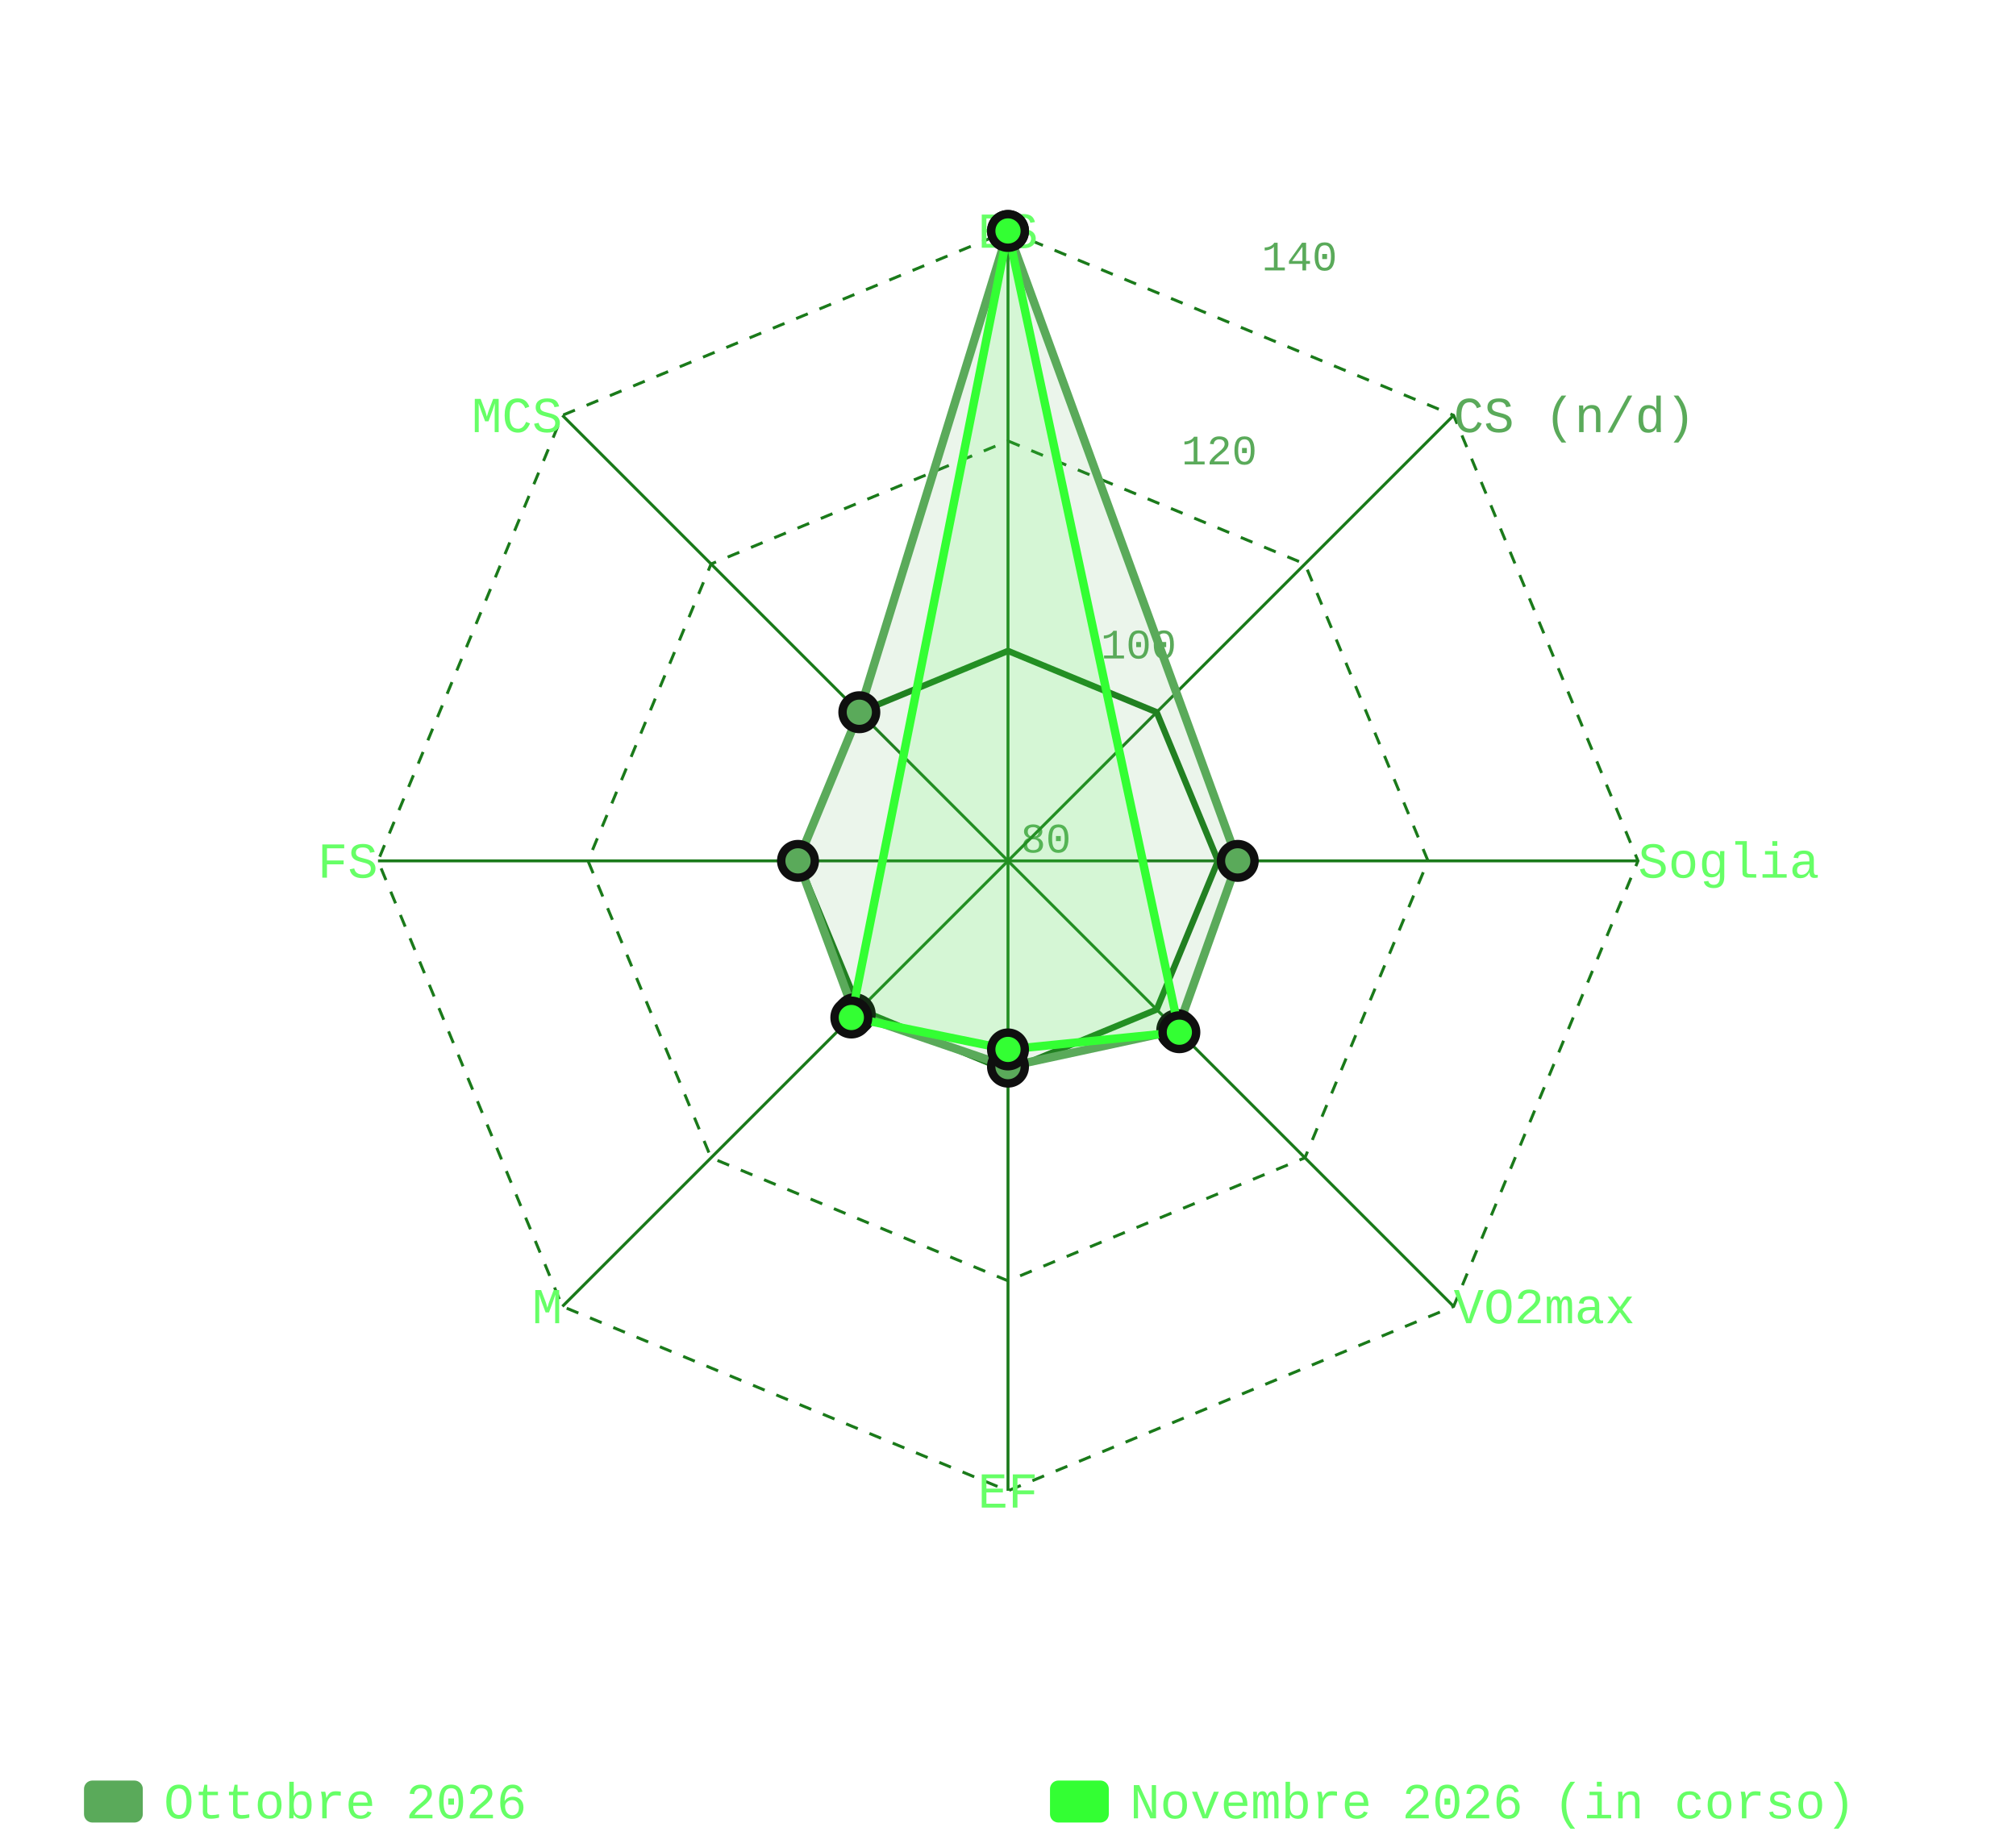
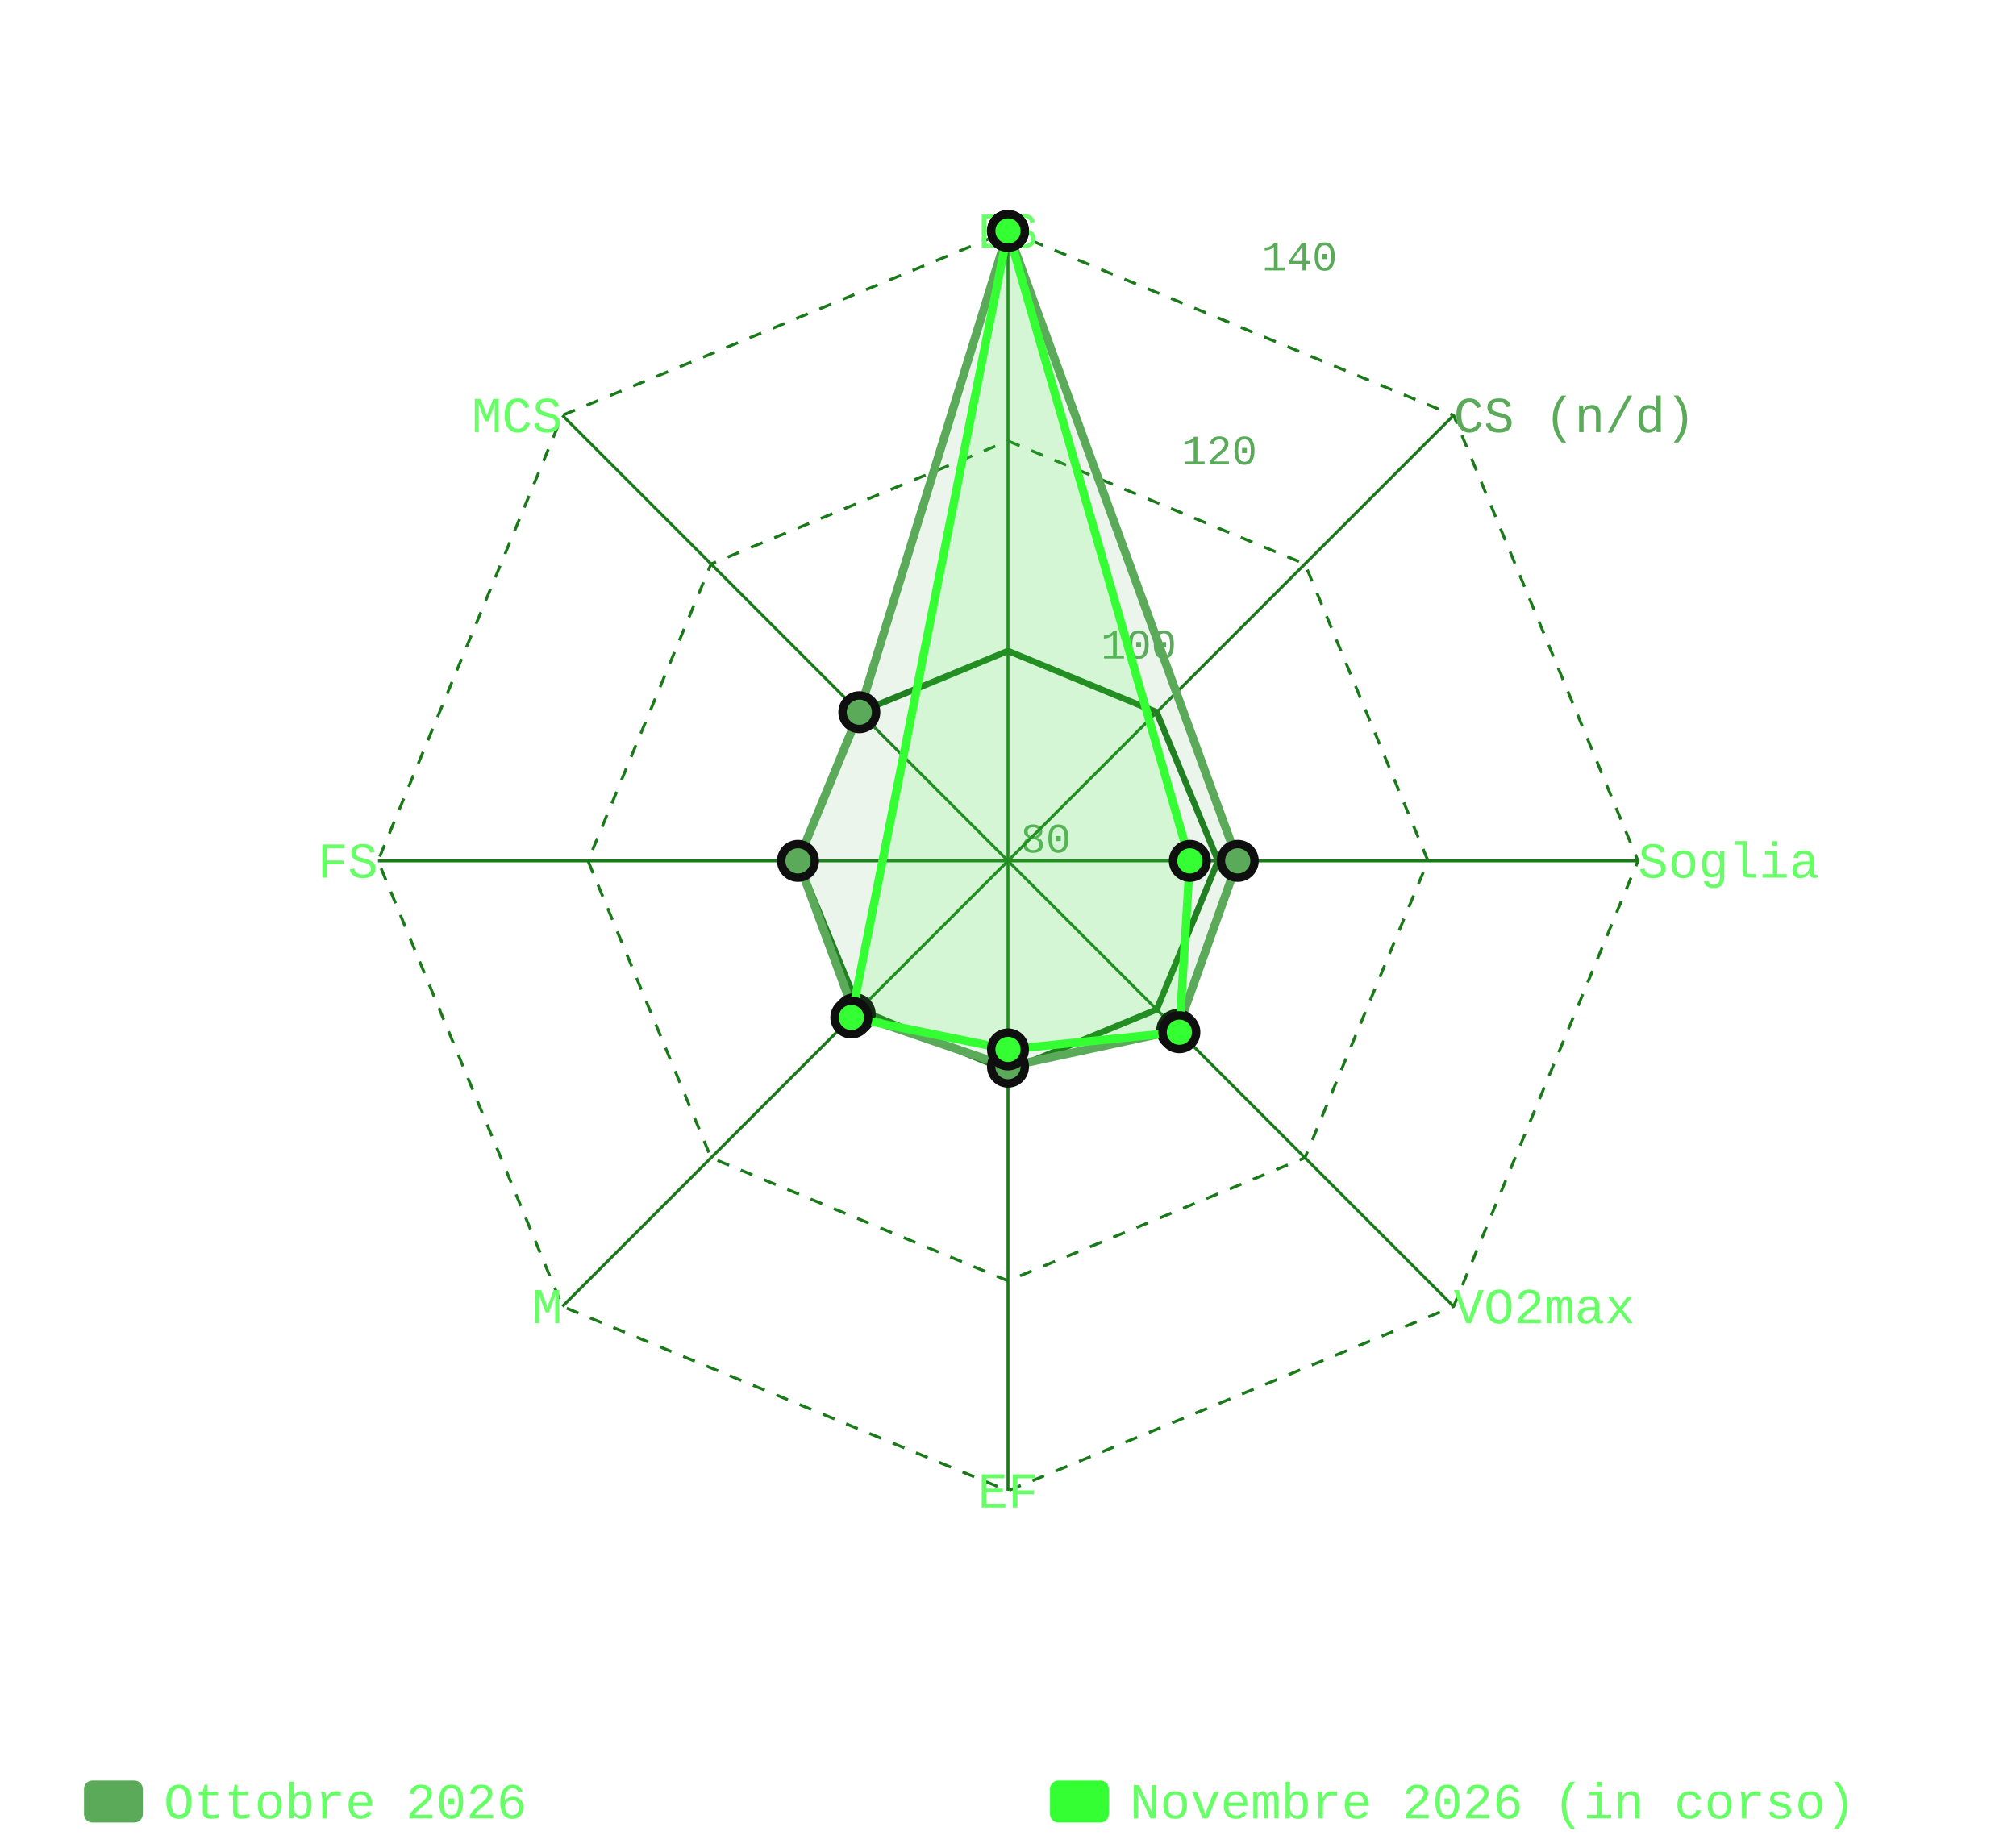
<svg xmlns="http://www.w3.org/2000/svg" viewBox="0 0 480 440" class="w-full h-auto" style="max-width:520px" role="img" aria-label="Profilo del runner, indice 100 = primo mese">
  <polygon points="240.0,205.0 240.0,205.0 240.0,205.0 240.0,205.0 240.0,205.0 240.0,205.0 240.0,205.0 240.0,205.0" fill="none" stroke="#1a7a1a" stroke-width="0.7" stroke-dasharray="3,3" />
  <text x="243.0" y="203.0" fill="#5aaa5a" font-family="Courier New" font-size="10">80</text>
  <polygon points="240.0,155.0 275.4,169.6 290.0,205.0 275.4,240.4 240.0,255.0 204.6,240.4 190.0,205.0 204.6,169.6" fill="none" stroke="#1a7a1a" stroke-width="1.5" />
  <text x="262.1" y="156.8" fill="#5aaa5a" font-family="Courier New" font-size="10">100</text>
  <polygon points="240.0,105.0 310.7,134.3 340.0,205.0 310.7,275.7 240.0,305.0 169.3,275.7 140.0,205.0 169.3,134.3" fill="none" stroke="#1a7a1a" stroke-width="0.7" stroke-dasharray="3,3" />
  <text x="281.3" y="110.6" fill="#5aaa5a" font-family="Courier New" font-size="10">120</text>
  <polygon points="240.0,55.0 346.1,98.9 390.0,205.0 346.1,311.1 240.0,355.0 133.9,311.1 90.0,205.0 133.9,98.9" fill="none" stroke="#1a7a1a" stroke-width="0.7" stroke-dasharray="3,3" />
  <text x="300.4" y="64.4" fill="#5aaa5a" font-family="Courier New" font-size="10">140</text>
  <line x1="240" y1="205" x2="240.0" y2="55.0" stroke="#1a7a1a" stroke-width="0.7" />
  <text x="240.0" y="59.0" text-anchor="middle" fill="#66ff66" font-family="Courier New" font-size="12">ES</text>
  <line x1="240" y1="205" x2="346.1" y2="98.9" stroke="#1a7a1a" stroke-width="0.7" />
  <text x="346.1" y="102.9" text-anchor="start" fill="#5aaa5a" font-family="Courier New" font-size="12">CS (n/d)</text>
  <line x1="240" y1="205" x2="390.0" y2="205.0" stroke="#1a7a1a" stroke-width="0.7" />
  <text x="390.0" y="209.0" text-anchor="start" fill="#66ff66" font-family="Courier New" font-size="12">Soglia</text>
  <line x1="240" y1="205" x2="346.1" y2="311.1" stroke="#1a7a1a" stroke-width="0.7" />
  <text x="346.1" y="315.1" text-anchor="start" fill="#66ff66" font-family="Courier New" font-size="12">VO2max</text>
  <line x1="240" y1="205" x2="240.0" y2="355.0" stroke="#1a7a1a" stroke-width="0.7" />
  <text x="240.0" y="359.0" text-anchor="middle" fill="#66ff66" font-family="Courier New" font-size="12">EF</text>
  <line x1="240" y1="205" x2="133.9" y2="311.1" stroke="#1a7a1a" stroke-width="0.7" />
  <text x="133.9" y="315.1" text-anchor="end" fill="#66ff66" font-family="Courier New" font-size="12">M</text>
  <line x1="240" y1="205" x2="90.0" y2="205.0" stroke="#1a7a1a" stroke-width="0.7" />
  <text x="90.0" y="209.0" text-anchor="end" fill="#66ff66" font-family="Courier New" font-size="12">FS</text>
  <line x1="240" y1="205" x2="133.9" y2="98.9" stroke="#1a7a1a" stroke-width="0.7" />
  <text x="133.9" y="102.9" text-anchor="end" fill="#66ff66" font-family="Courier New" font-size="12">MCS</text>
  <polygon points="240.0,55.0 294.7,205.0 280.3,245.3 240.0,254.0 203.5,241.5 190.0,205.0 204.6,169.6" fill="#5aaa5a" fill-opacity="0.12" stroke="#5aaa5a" stroke-width="2" />
  <circle cx="240.0" cy="55.0" r="4" fill="#5aaa5a" stroke="#0f0f0f" stroke-width="2" />
  <circle cx="294.7" cy="205.0" r="4" fill="#5aaa5a" stroke="#0f0f0f" stroke-width="2" />
  <circle cx="280.3" cy="245.3" r="4" fill="#5aaa5a" stroke="#0f0f0f" stroke-width="2" />
  <circle cx="240.0" cy="254.0" r="4" fill="#5aaa5a" stroke="#0f0f0f" stroke-width="2" />
  <circle cx="203.5" cy="241.5" r="4" fill="#5aaa5a" stroke="#0f0f0f" stroke-width="2" />
  <circle cx="190.0" cy="205.0" r="4" fill="#5aaa5a" stroke="#0f0f0f" stroke-width="2" />
  <circle cx="204.6" cy="169.6" r="4" fill="#5aaa5a" stroke="#0f0f0f" stroke-width="2" />
-   <polygon points="240.0,55.0 280.8,245.8 240.0,249.9 202.7,242.3" fill="#33ff33" fill-opacity="0.12" stroke="#33ff33" stroke-width="2" />
+   <polygon points="240.0,55.0 283.3,205.0 280.8,245.8 240.0,249.9 202.7,242.3" fill="#33ff33" fill-opacity="0.12" stroke="#33ff33" stroke-width="2" />
  <circle cx="240.0" cy="55.0" r="4" fill="#33ff33" stroke="#0f0f0f" stroke-width="2" />
+   <circle cx="283.3" cy="205.0" r="4" fill="#33ff33" stroke="#0f0f0f" stroke-width="2" />
  <circle cx="280.8" cy="245.8" r="4" fill="#33ff33" stroke="#0f0f0f" stroke-width="2" />
  <circle cx="240.0" cy="249.9" r="4" fill="#33ff33" stroke="#0f0f0f" stroke-width="2" />
  <circle cx="202.7" cy="242.3" r="4" fill="#33ff33" stroke="#0f0f0f" stroke-width="2" />
  <rect x="20" y="424" width="14" height="10" fill="#5aaa5a" rx="2" />
  <text x="39" y="433" fill="#66ff66" font-family="Courier New" font-size="12">Ottobre 2026</text>
  <rect x="250" y="424" width="14" height="10" fill="#33ff33" rx="2" />
  <text x="269" y="433" fill="#66ff66" font-family="Courier New" font-size="12">Novembre 2026 (in corso)</text>
</svg>
